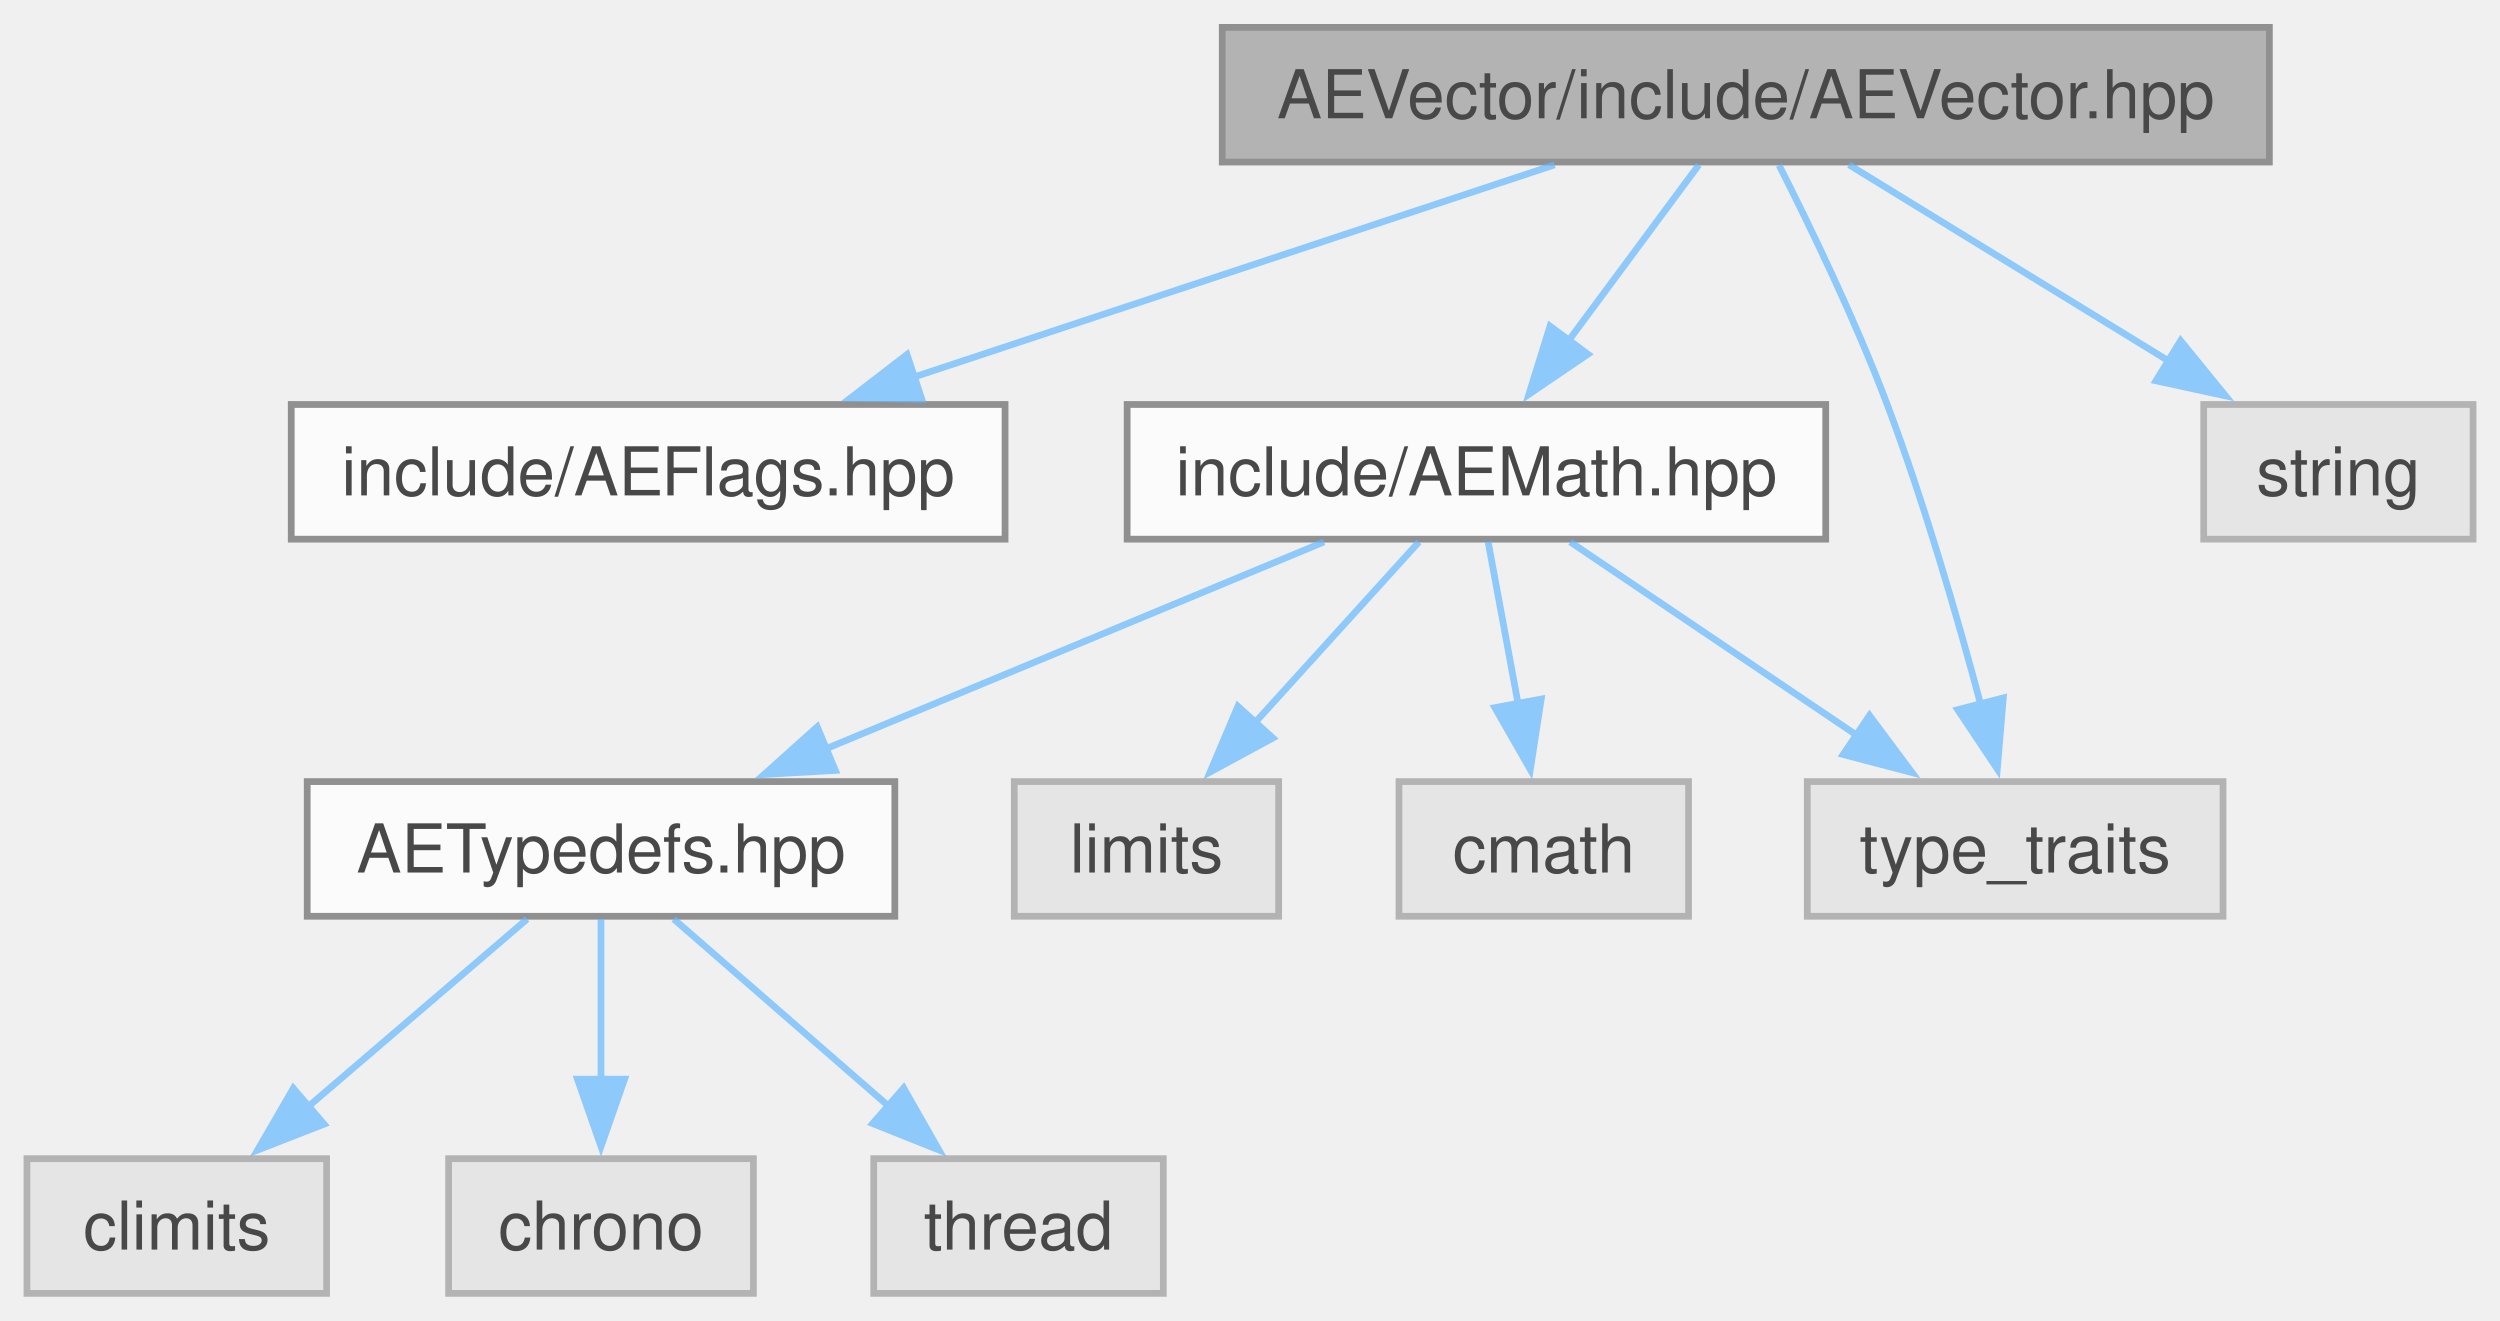
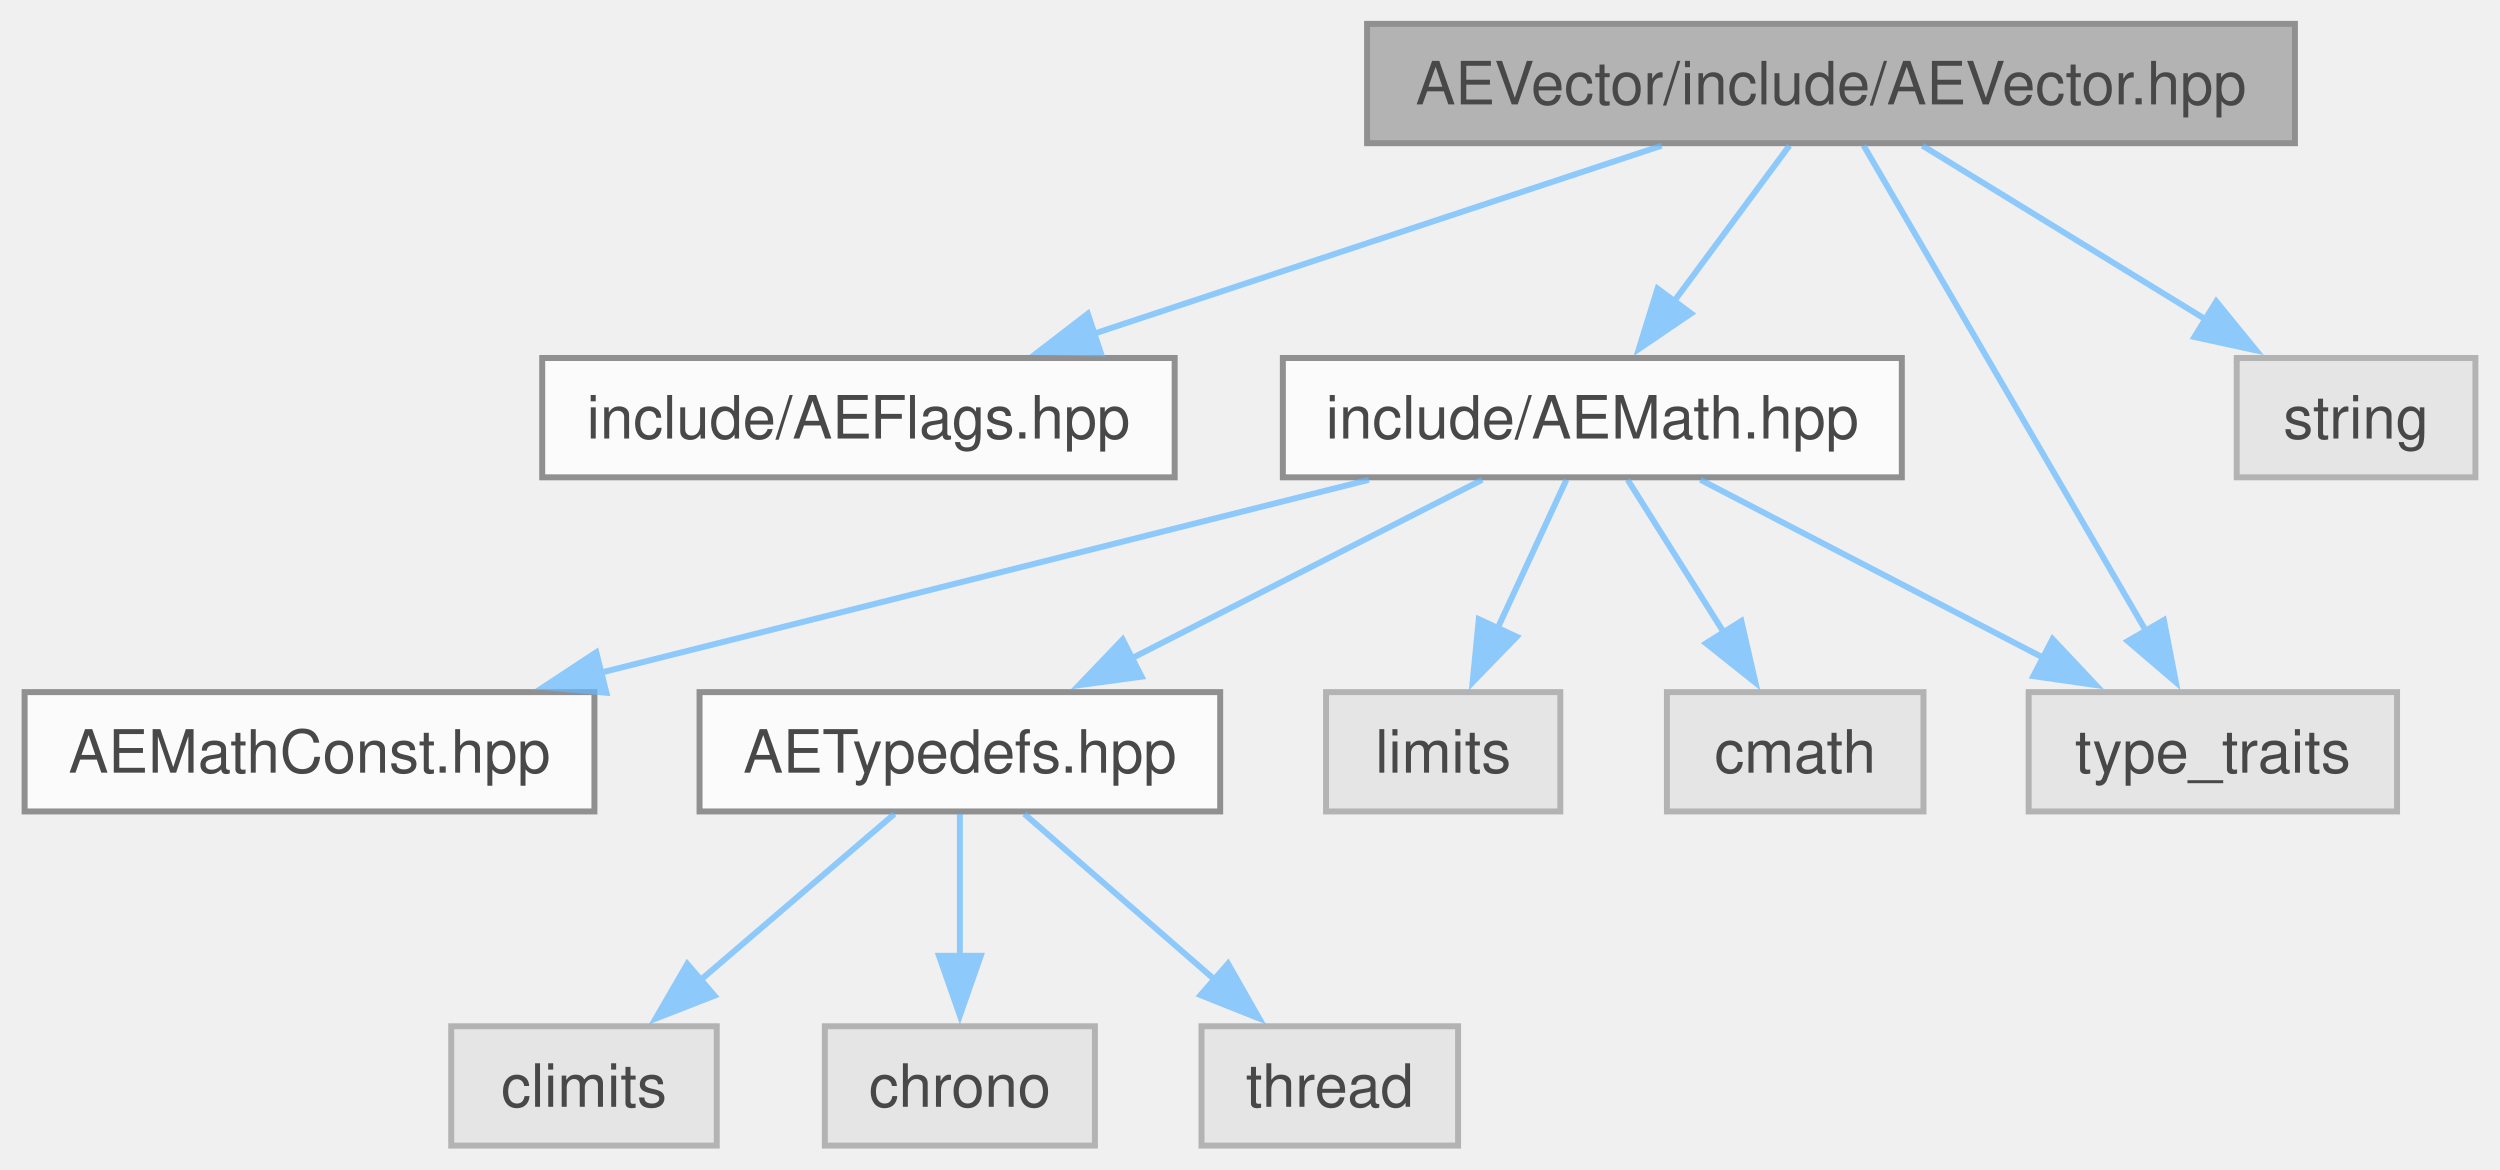
- <svg xmlns="http://www.w3.org/2000/svg" xmlns:xlink="http://www.w3.org/1999/xlink" width="371pt" height="196pt" viewBox="0.00 0.00 371.25 196.00">
+ <svg xmlns="http://www.w3.org/2000/svg" xmlns:xlink="http://www.w3.org/1999/xlink" width="419pt" height="196pt" viewBox="0.00 0.00 418.75 196.00">
  <svg id="main" version="1.1" xml:space="preserve">
    <style type="text/css">
.node, .edge {opacity: 0.7;}
.node.selected, .edge.selected {opacity: 1;}
.edge:hover path { stroke: red; }
.edge:hover polygon { stroke: red; fill: red; }
</style>
    <svg id="graph" class="graph">
      <g id="graph0" class="graph" transform="scale(1 1) rotate(0) translate(4 192)">
        <g id="Node000001" class="node">
          <g id="a_Node000001">
            <a xlink:title=" ">
-               <polygon fill="#999999" stroke="#666666" points="333,-188 177.5,-188 177.5,-168 333,-168 333,-188" />
-               <text text-anchor="middle" x="255.25" y="-174.5" font-family="Helvetica,sans-Serif" font-size="10.00">AEVector/include/AEVector.hpp</text>
+               <polygon fill="#999999" stroke="#666666" points="380.5,-188 225,-188 225,-168 380.5,-168 380.5,-188" />
+               <text text-anchor="middle" x="302.75" y="-174.5" font-family="Helvetica,sans-Serif" font-size="10.00">AEVector/include/AEVector.hpp</text>
            </a>
          </g>
        </g>
        <g id="Node000002" class="node">
          <g id="a_Node000002">
            <a xlink:href="../../dd/dd8/_a_e_flags_8hpp.html" target="_top" xlink:title="This file contains the flags to manipulate engine's funcitonality.">
-               <polygon fill="white" stroke="#666666" points="145.25,-132 39.25,-132 39.25,-112 145.25,-112 145.25,-132" />
-               <text text-anchor="middle" x="92.25" y="-118.5" font-family="Helvetica,sans-Serif" font-size="10.00">include/AEFlags.hpp</text>
+               <polygon fill="white" stroke="#666666" points="192.75,-132 86.75,-132 86.75,-112 192.75,-112 192.75,-132" />
+               <text text-anchor="middle" x="139.75" y="-118.5" font-family="Helvetica,sans-Serif" font-size="10.00">include/AEFlags.hpp</text>
            </a>
          </g>
        </g>
        <g id="edge1_Node000001_Node000002" class="edge">
          <g id="a_edge1_Node000001_Node000002">
            <a xlink:title=" ">
-               <path fill="none" stroke="#63b8ff" d="M226.86,-167.59C200.49,-158.86 160.99,-145.77 131.59,-136.03" />
-               <polygon fill="#63b8ff" stroke="#63b8ff" points="132.89,-132.78 122.3,-132.96 130.69,-139.42 132.89,-132.78" />
+               <path fill="none" stroke="#63b8ff" d="M274.36,-167.59C247.99,-158.86 208.49,-145.77 179.09,-136.03" />
+               <polygon fill="#63b8ff" stroke="#63b8ff" points="180.39,-132.78 169.8,-132.96 178.19,-139.42 180.39,-132.78" />
            </a>
          </g>
        </g>
        <g id="Node000003" class="node">
          <g id="a_Node000003">
            <a xlink:href="../../d1/da4/_a_e_math_8hpp.html" target="_top" xlink:title="This file contains the engine's math and math-related functions.">
-               <polygon fill="white" stroke="#666666" points="267.12,-132 163.38,-132 163.38,-112 267.12,-112 267.12,-132" />
-               <text text-anchor="middle" x="215.25" y="-118.5" font-family="Helvetica,sans-Serif" font-size="10.00">include/AEMath.hpp</text>
+               <polygon fill="white" stroke="#666666" points="314.62,-132 210.88,-132 210.88,-112 314.62,-112 314.62,-132" />
+               <text text-anchor="middle" x="262.75" y="-118.5" font-family="Helvetica,sans-Serif" font-size="10.00">include/AEMath.hpp</text>
            </a>
          </g>
        </g>
        <g id="edge2_Node000001_Node000003" class="edge">
          <g id="a_edge2_Node000001_Node000003">
            <a xlink:title=" ">
-               <path fill="none" stroke="#63b8ff" d="M248.28,-167.59C242.95,-160.39 235.42,-150.23 228.9,-141.43" />
-               <polygon fill="#63b8ff" stroke="#63b8ff" points="231.8,-139.47 223.04,-133.51 226.18,-143.63 231.8,-139.47" />
+               <path fill="none" stroke="#63b8ff" d="M295.78,-167.59C290.45,-160.39 282.92,-150.23 276.4,-141.43" />
+               <polygon fill="#63b8ff" stroke="#63b8ff" points="279.3,-139.47 270.54,-133.51 273.68,-143.63 279.3,-139.47" />
+             </a>
+           </g>
+         </g>
+         <g id="Node000011" class="node">
+           <g id="a_Node000011">
+             <a xlink:title=" ">
+               <polygon fill="#e0e0e0" stroke="#999999" points="397.62,-76 335.88,-76 335.88,-56 397.62,-56 397.62,-76" />
+               <text text-anchor="middle" x="366.75" y="-62.5" font-family="Helvetica,sans-Serif" font-size="10.00">type_traits</text>
+             </a>
+           </g>
+         </g>
+         <g id="edge12_Node000001_Node000011" class="edge">
+           <g id="a_edge12_Node000001_Node000011">
+             <a xlink:title=" ">
+               <path fill="none" stroke="#63b8ff" d="M308.21,-167.62C318.69,-149.6 341.84,-109.81 355.68,-86.02" />
+               <polygon fill="#63b8ff" stroke="#63b8ff" points="358.54,-88.07 360.55,-77.66 352.49,-84.55 358.54,-88.07" />
+             </a>
+           </g>
+         </g>
+         <g id="Node000012" class="node">
+           <g id="a_Node000012">
+             <a xlink:title=" ">
+               <polygon fill="#e0e0e0" stroke="#999999" points="410.75,-132 370.75,-132 370.75,-112 410.75,-112 410.75,-132" />
+               <text text-anchor="middle" x="390.75" y="-118.5" font-family="Helvetica,sans-Serif" font-size="10.00">string</text>
+             </a>
+           </g>
+         </g>
+         <g id="edge11_Node000001_Node000012" class="edge">
+           <g id="a_edge11_Node000001_Node000012">
+             <a xlink:title=" ">
+               <path fill="none" stroke="#63b8ff" d="M318.08,-167.59C331.25,-159.51 350.48,-147.71 365.86,-138.27" />
+               <polygon fill="#63b8ff" stroke="#63b8ff" points="367.32,-141.48 374.01,-133.27 363.66,-135.52 367.32,-141.48" />
+             </a>
+           </g>
+         </g>
+         <g id="Node000004" class="node">
+           <g id="a_Node000004">
+             <a xlink:href="../../d2/d5a/_a_e_math_const_8hpp.html" target="_top" xlink:title=" ">
+               <polygon fill="white" stroke="#666666" points="95.5,-76 0,-76 0,-56 95.5,-56 95.5,-76" />
+               <text text-anchor="middle" x="47.75" y="-62.5" font-family="Helvetica,sans-Serif" font-size="10.00">AEMathConst.hpp</text>
+             </a>
+           </g>
+         </g>
+         <g id="edge3_Node000003_Node000004" class="edge">
+           <g id="a_edge3_Node000003_Node000004">
+             <a xlink:title=" ">
+               <path fill="none" stroke="#63b8ff" d="M225.3,-111.59C189.6,-102.63 135.65,-89.08 96.59,-79.27" />
+               <polygon fill="#63b8ff" stroke="#63b8ff" points="97.51,-75.89 86.96,-76.85 95.81,-82.68 97.51,-75.89" />
+             </a>
+           </g>
+         </g>
+         <g id="Node000005" class="node">
+           <g id="a_Node000005">
+             <a xlink:href="../../dc/d89/_a_e_typedefs_8hpp.html" target="_top" xlink:title="This file contains the engine's typedefs and variable type aliases.">
+               <polygon fill="white" stroke="#666666" points="200.38,-76 113.12,-76 113.12,-56 200.38,-56 200.38,-76" />
+               <text text-anchor="middle" x="156.75" y="-62.5" font-family="Helvetica,sans-Serif" font-size="10.00">AETypedefs.hpp</text>
+             </a>
+           </g>
+         </g>
+         <g id="edge4_Node000003_Node000005" class="edge">
+           <g id="a_edge4_Node000003_Node000005">
+             <a xlink:title=" ">
+               <path fill="none" stroke="#63b8ff" d="M244.29,-111.59C228.05,-103.32 204.14,-91.14 185.42,-81.6" />
+               <polygon fill="#63b8ff" stroke="#63b8ff" points="187.21,-78.59 176.71,-77.17 184.03,-84.82 187.21,-78.59" />
+             </a>
+           </g>
+         </g>
+         <g id="Node000009" class="node">
+           <g id="a_Node000009">
+             <a xlink:title=" ">
+               <polygon fill="#e0e0e0" stroke="#999999" points="257.38,-76 218.12,-76 218.12,-56 257.38,-56 257.38,-76" />
+               <text text-anchor="middle" x="237.75" y="-62.5" font-family="Helvetica,sans-Serif" font-size="10.00">limits</text>
+             </a>
+           </g>
+         </g>
+         <g id="edge8_Node000003_Node000009" class="edge">
+           <g id="a_edge8_Node000003_Node000009">
+             <a xlink:title=" ">
+               <path fill="none" stroke="#63b8ff" d="M258.4,-111.59C255.2,-104.7 250.76,-95.1 246.81,-86.57" />
+               <polygon fill="#63b8ff" stroke="#63b8ff" points="250.07,-85.28 242.69,-77.67 243.72,-88.22 250.07,-85.28" />
            </a>
          </g>
        </g>
        <g id="Node000010" class="node">
          <g id="a_Node000010">
            <a xlink:title=" ">
-               <polygon fill="#e0e0e0" stroke="#999999" points="326.12,-76 264.38,-76 264.38,-56 326.12,-56 326.12,-76" />
-               <text text-anchor="middle" x="295.25" y="-62.5" font-family="Helvetica,sans-Serif" font-size="10.00">type_traits</text>
-             </a>
-           </g>
-         </g>
-         <g id="edge11_Node000001_Node000010" class="edge">
-           <g id="a_edge11_Node000001_Node000010">
-             <a xlink:title=" ">
-               <path fill="none" stroke="#63b8ff" d="M260.19,-167.53C264.75,-158.54 271.51,-144.58 276.25,-132 281.78,-117.33 286.71,-100.3 290.16,-87.35" />
-               <polygon fill="#63b8ff" stroke="#63b8ff" points="293.49,-88.43 292.6,-77.87 286.72,-86.68 293.49,-88.43" />
-             </a>
-           </g>
-         </g>
-         <g id="Node000011" class="node">
-           <g id="a_Node000011">
-             <a xlink:title=" ">
-               <polygon fill="#e0e0e0" stroke="#999999" points="363.25,-132 323.25,-132 323.25,-112 363.25,-112 363.25,-132" />
-               <text text-anchor="middle" x="343.25" y="-118.5" font-family="Helvetica,sans-Serif" font-size="10.00">string</text>
-             </a>
-           </g>
-         </g>
-         <g id="edge10_Node000001_Node000011" class="edge">
-           <g id="a_edge10_Node000001_Node000011">
-             <a xlink:title=" ">
-               <path fill="none" stroke="#63b8ff" d="M270.58,-167.59C283.75,-159.51 302.98,-147.71 318.36,-138.27" />
-               <polygon fill="#63b8ff" stroke="#63b8ff" points="319.82,-141.48 326.51,-133.27 316.16,-135.52 319.82,-141.48" />
-             </a>
-           </g>
-         </g>
-         <g id="Node000004" class="node">
-           <g id="a_Node000004">
-             <a xlink:href="../../dc/d89/_a_e_typedefs_8hpp.html" target="_top" xlink:title="This file contains the engine's typedefs and variable type aliases.">
-               <polygon fill="white" stroke="#666666" points="128.88,-76 41.62,-76 41.62,-56 128.88,-56 128.88,-76" />
-               <text text-anchor="middle" x="85.25" y="-62.5" font-family="Helvetica,sans-Serif" font-size="10.00">AETypedefs.hpp</text>
-             </a>
-           </g>
-         </g>
-         <g id="edge3_Node000003_Node000004" class="edge">
-           <g id="a_edge3_Node000003_Node000004">
-             <a xlink:title=" ">
-               <path fill="none" stroke="#63b8ff" d="M192.61,-111.59C172.13,-103.09 141.73,-90.46 118.5,-80.81" />
-               <polygon fill="#63b8ff" stroke="#63b8ff" points="120.05,-77.66 109.47,-77.06 117.36,-84.13 120.05,-77.66" />
+               <polygon fill="#e0e0e0" stroke="#999999" points="318.25,-76 275.25,-76 275.25,-56 318.25,-56 318.25,-76" />
+               <text text-anchor="middle" x="296.75" y="-62.5" font-family="Helvetica,sans-Serif" font-size="10.00">cmath</text>
+             </a>
+           </g>
+         </g>
+         <g id="edge9_Node000003_Node000010" class="edge">
+           <g id="a_edge9_Node000003_Node000010">
+             <a xlink:title=" ">
+               <path fill="none" stroke="#63b8ff" d="M268.67,-111.59C273.11,-104.55 279.33,-94.67 284.79,-86" />
+               <polygon fill="#63b8ff" stroke="#63b8ff" points="287.72,-87.91 290.09,-77.58 281.8,-84.18 287.72,-87.91" />
+             </a>
+           </g>
+         </g>
+         <g id="edge10_Node000003_Node000011" class="edge">
+           <g id="a_edge10_Node000003_Node000011">
+             <a xlink:title=" ">
+               <path fill="none" stroke="#63b8ff" d="M280.87,-111.59C296.72,-103.36 320.03,-91.26 338.37,-81.74" />
+               <polygon fill="#63b8ff" stroke="#63b8ff" points="339.89,-84.89 347.15,-77.18 336.66,-78.68 339.89,-84.89" />
+             </a>
+           </g>
+         </g>
+         <g id="Node000006" class="node">
+           <g id="a_Node000006">
+             <a xlink:title=" ">
+               <polygon fill="#e0e0e0" stroke="#999999" points="116,-20 71.5,-20 71.5,0 116,0 116,-20" />
+               <text text-anchor="middle" x="93.75" y="-6.5" font-family="Helvetica,sans-Serif" font-size="10.00">climits</text>
+             </a>
+           </g>
+         </g>
+         <g id="edge5_Node000005_Node000006" class="edge">
+           <g id="a_edge5_Node000005_Node000006">
+             <a xlink:title=" ">
+               <path fill="none" stroke="#63b8ff" d="M145.78,-55.59C136.83,-47.93 123.98,-36.91 113.29,-27.75" />
+               <polygon fill="#63b8ff" stroke="#63b8ff" points="115.62,-25.13 105.75,-21.28 111.06,-30.45 115.62,-25.13" />
+             </a>
+           </g>
+         </g>
+         <g id="Node000007" class="node">
+           <g id="a_Node000007">
+             <a xlink:title=" ">
+               <polygon fill="#e0e0e0" stroke="#999999" points="179.38,-20 134.12,-20 134.12,0 179.38,0 179.38,-20" />
+               <text text-anchor="middle" x="156.75" y="-6.5" font-family="Helvetica,sans-Serif" font-size="10.00">chrono</text>
+             </a>
+           </g>
+         </g>
+         <g id="edge6_Node000005_Node000007" class="edge">
+           <g id="a_edge6_Node000005_Node000007">
+             <a xlink:title=" ">
+               <path fill="none" stroke="#63b8ff" d="M156.75,-55.59C156.75,-49.01 156.75,-39.96 156.75,-31.73" />
+               <polygon fill="#63b8ff" stroke="#63b8ff" points="160.25,-31.81 156.75,-21.81 153.25,-31.81 160.25,-31.81" />
            </a>
          </g>
        </g>
        <g id="Node000008" class="node">
          <g id="a_Node000008">
            <a xlink:title=" ">
-               <polygon fill="#e0e0e0" stroke="#999999" points="185.88,-76 146.62,-76 146.62,-56 185.88,-56 185.88,-76" />
-               <text text-anchor="middle" x="166.25" y="-62.5" font-family="Helvetica,sans-Serif" font-size="10.00">limits</text>
-             </a>
-           </g>
-         </g>
-         <g id="edge7_Node000003_Node000008" class="edge">
-           <g id="a_edge7_Node000003_Node000008">
-             <a xlink:title=" ">
-               <path fill="none" stroke="#63b8ff" d="M206.71,-111.59C199.97,-104.16 190.36,-93.58 182.21,-84.58" />
-               <polygon fill="#63b8ff" stroke="#63b8ff" points="185.02,-82.47 175.7,-77.42 179.83,-87.18 185.02,-82.47" />
-             </a>
-           </g>
-         </g>
-         <g id="Node000009" class="node">
-           <g id="a_Node000009">
-             <a xlink:title=" ">
-               <polygon fill="#e0e0e0" stroke="#999999" points="246.75,-76 203.75,-76 203.75,-56 246.75,-56 246.75,-76" />
-               <text text-anchor="middle" x="225.25" y="-62.5" font-family="Helvetica,sans-Serif" font-size="10.00">cmath</text>
-             </a>
-           </g>
-         </g>
-         <g id="edge8_Node000003_Node000009" class="edge">
-           <g id="a_edge8_Node000003_Node000009">
-             <a xlink:title=" ">
-               <path fill="none" stroke="#63b8ff" d="M216.99,-111.59C218.23,-104.93 219.93,-95.75 221.46,-87.44" />
-               <polygon fill="#63b8ff" stroke="#63b8ff" points="224.87,-88.26 223.25,-77.79 217.99,-86.98 224.87,-88.26" />
-             </a>
-           </g>
-         </g>
-         <g id="edge9_Node000003_Node000010" class="edge">
-           <g id="a_edge9_Node000003_Node000010">
-             <a xlink:title=" ">
-               <path fill="none" stroke="#63b8ff" d="M229.18,-111.59C240.93,-103.67 257.98,-92.16 271.82,-82.82" />
-               <polygon fill="#63b8ff" stroke="#63b8ff" points="273.62,-85.82 279.95,-77.33 269.71,-80.02 273.62,-85.82" />
-             </a>
-           </g>
-         </g>
-         <g id="Node000005" class="node">
-           <g id="a_Node000005">
-             <a xlink:title=" ">
-               <polygon fill="#e0e0e0" stroke="#999999" points="44.5,-20 0,-20 0,0 44.5,0 44.5,-20" />
-               <text text-anchor="middle" x="22.25" y="-6.5" font-family="Helvetica,sans-Serif" font-size="10.00">climits</text>
-             </a>
-           </g>
-         </g>
-         <g id="edge4_Node000004_Node000005" class="edge">
-           <g id="a_edge4_Node000004_Node000005">
-             <a xlink:title=" ">
-               <path fill="none" stroke="#63b8ff" d="M74.28,-55.59C65.33,-47.93 52.48,-36.91 41.79,-27.75" />
-               <polygon fill="#63b8ff" stroke="#63b8ff" points="44.12,-25.13 34.25,-21.28 39.56,-30.45 44.12,-25.13" />
-             </a>
-           </g>
-         </g>
-         <g id="Node000006" class="node">
-           <g id="a_Node000006">
-             <a xlink:title=" ">
-               <polygon fill="#e0e0e0" stroke="#999999" points="107.88,-20 62.62,-20 62.62,0 107.88,0 107.88,-20" />
-               <text text-anchor="middle" x="85.25" y="-6.5" font-family="Helvetica,sans-Serif" font-size="10.00">chrono</text>
-             </a>
-           </g>
-         </g>
-         <g id="edge5_Node000004_Node000006" class="edge">
-           <g id="a_edge5_Node000004_Node000006">
-             <a xlink:title=" ">
-               <path fill="none" stroke="#63b8ff" d="M85.25,-55.59C85.25,-49.01 85.25,-39.96 85.25,-31.73" />
-               <polygon fill="#63b8ff" stroke="#63b8ff" points="88.75,-31.81 85.25,-21.81 81.75,-31.81 88.75,-31.81" />
-             </a>
-           </g>
-         </g>
-         <g id="Node000007" class="node">
-           <g id="a_Node000007">
-             <a xlink:title=" ">
-               <polygon fill="#e0e0e0" stroke="#999999" points="168.75,-20 125.75,-20 125.75,0 168.75,0 168.75,-20" />
-               <text text-anchor="middle" x="147.25" y="-6.5" font-family="Helvetica,sans-Serif" font-size="10.00">thread</text>
-             </a>
-           </g>
-         </g>
-         <g id="edge6_Node000004_Node000007" class="edge">
-           <g id="a_edge6_Node000004_Node000007">
-             <a xlink:title=" ">
-               <path fill="none" stroke="#63b8ff" d="M96.05,-55.59C104.85,-47.93 117.5,-36.91 128.02,-27.75" />
-               <polygon fill="#63b8ff" stroke="#63b8ff" points="130.19,-30.5 135.43,-21.29 125.59,-25.22 130.19,-30.5" />
+               <polygon fill="#e0e0e0" stroke="#999999" points="240.25,-20 197.25,-20 197.25,0 240.25,0 240.25,-20" />
+               <text text-anchor="middle" x="218.75" y="-6.5" font-family="Helvetica,sans-Serif" font-size="10.00">thread</text>
+             </a>
+           </g>
+         </g>
+         <g id="edge7_Node000005_Node000008" class="edge">
+           <g id="a_edge7_Node000005_Node000008">
+             <a xlink:title=" ">
+               <path fill="none" stroke="#63b8ff" d="M167.55,-55.59C176.35,-47.93 189,-36.91 199.52,-27.75" />
+               <polygon fill="#63b8ff" stroke="#63b8ff" points="201.69,-30.5 206.93,-21.29 197.09,-25.22 201.69,-30.5" />
            </a>
          </g>
        </g>
      </g>
    </svg>
  </svg>
  <style type="text/css">

[data-mouse-over-selected='false'] { opacity: 0.7; }
[data-mouse-over-selected='true']  { opacity: 1.0; }

</style>
</svg>
